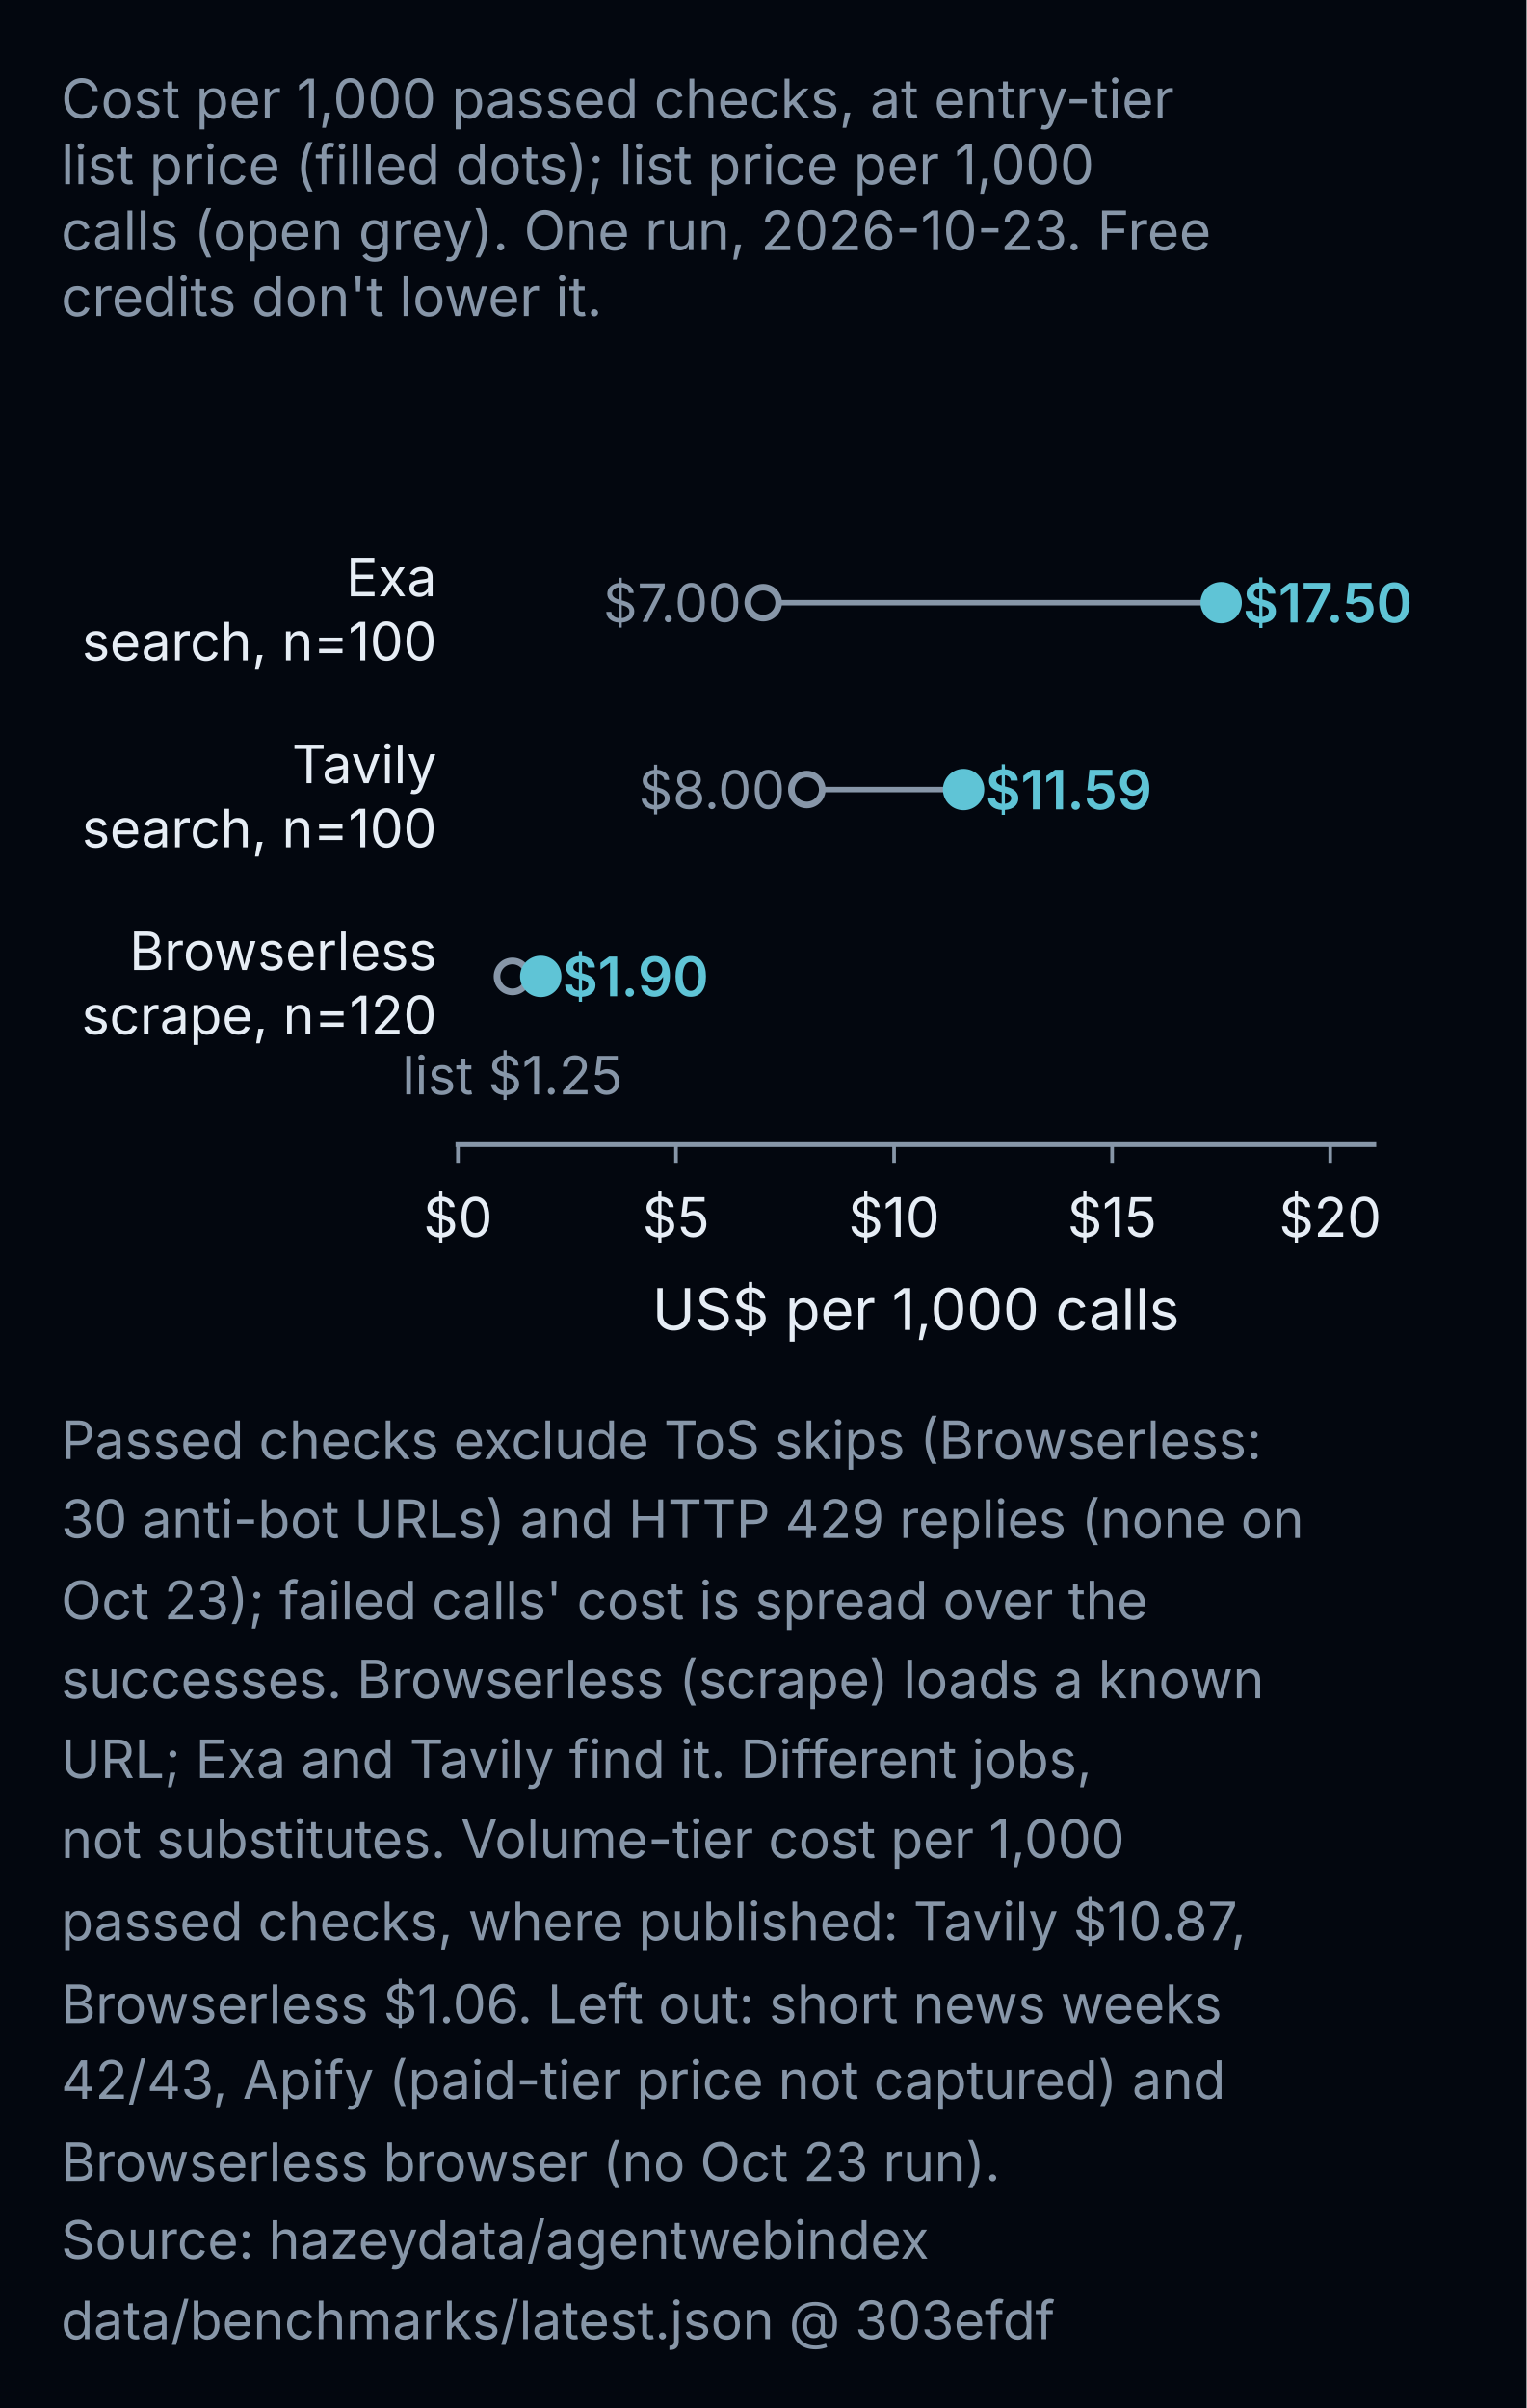
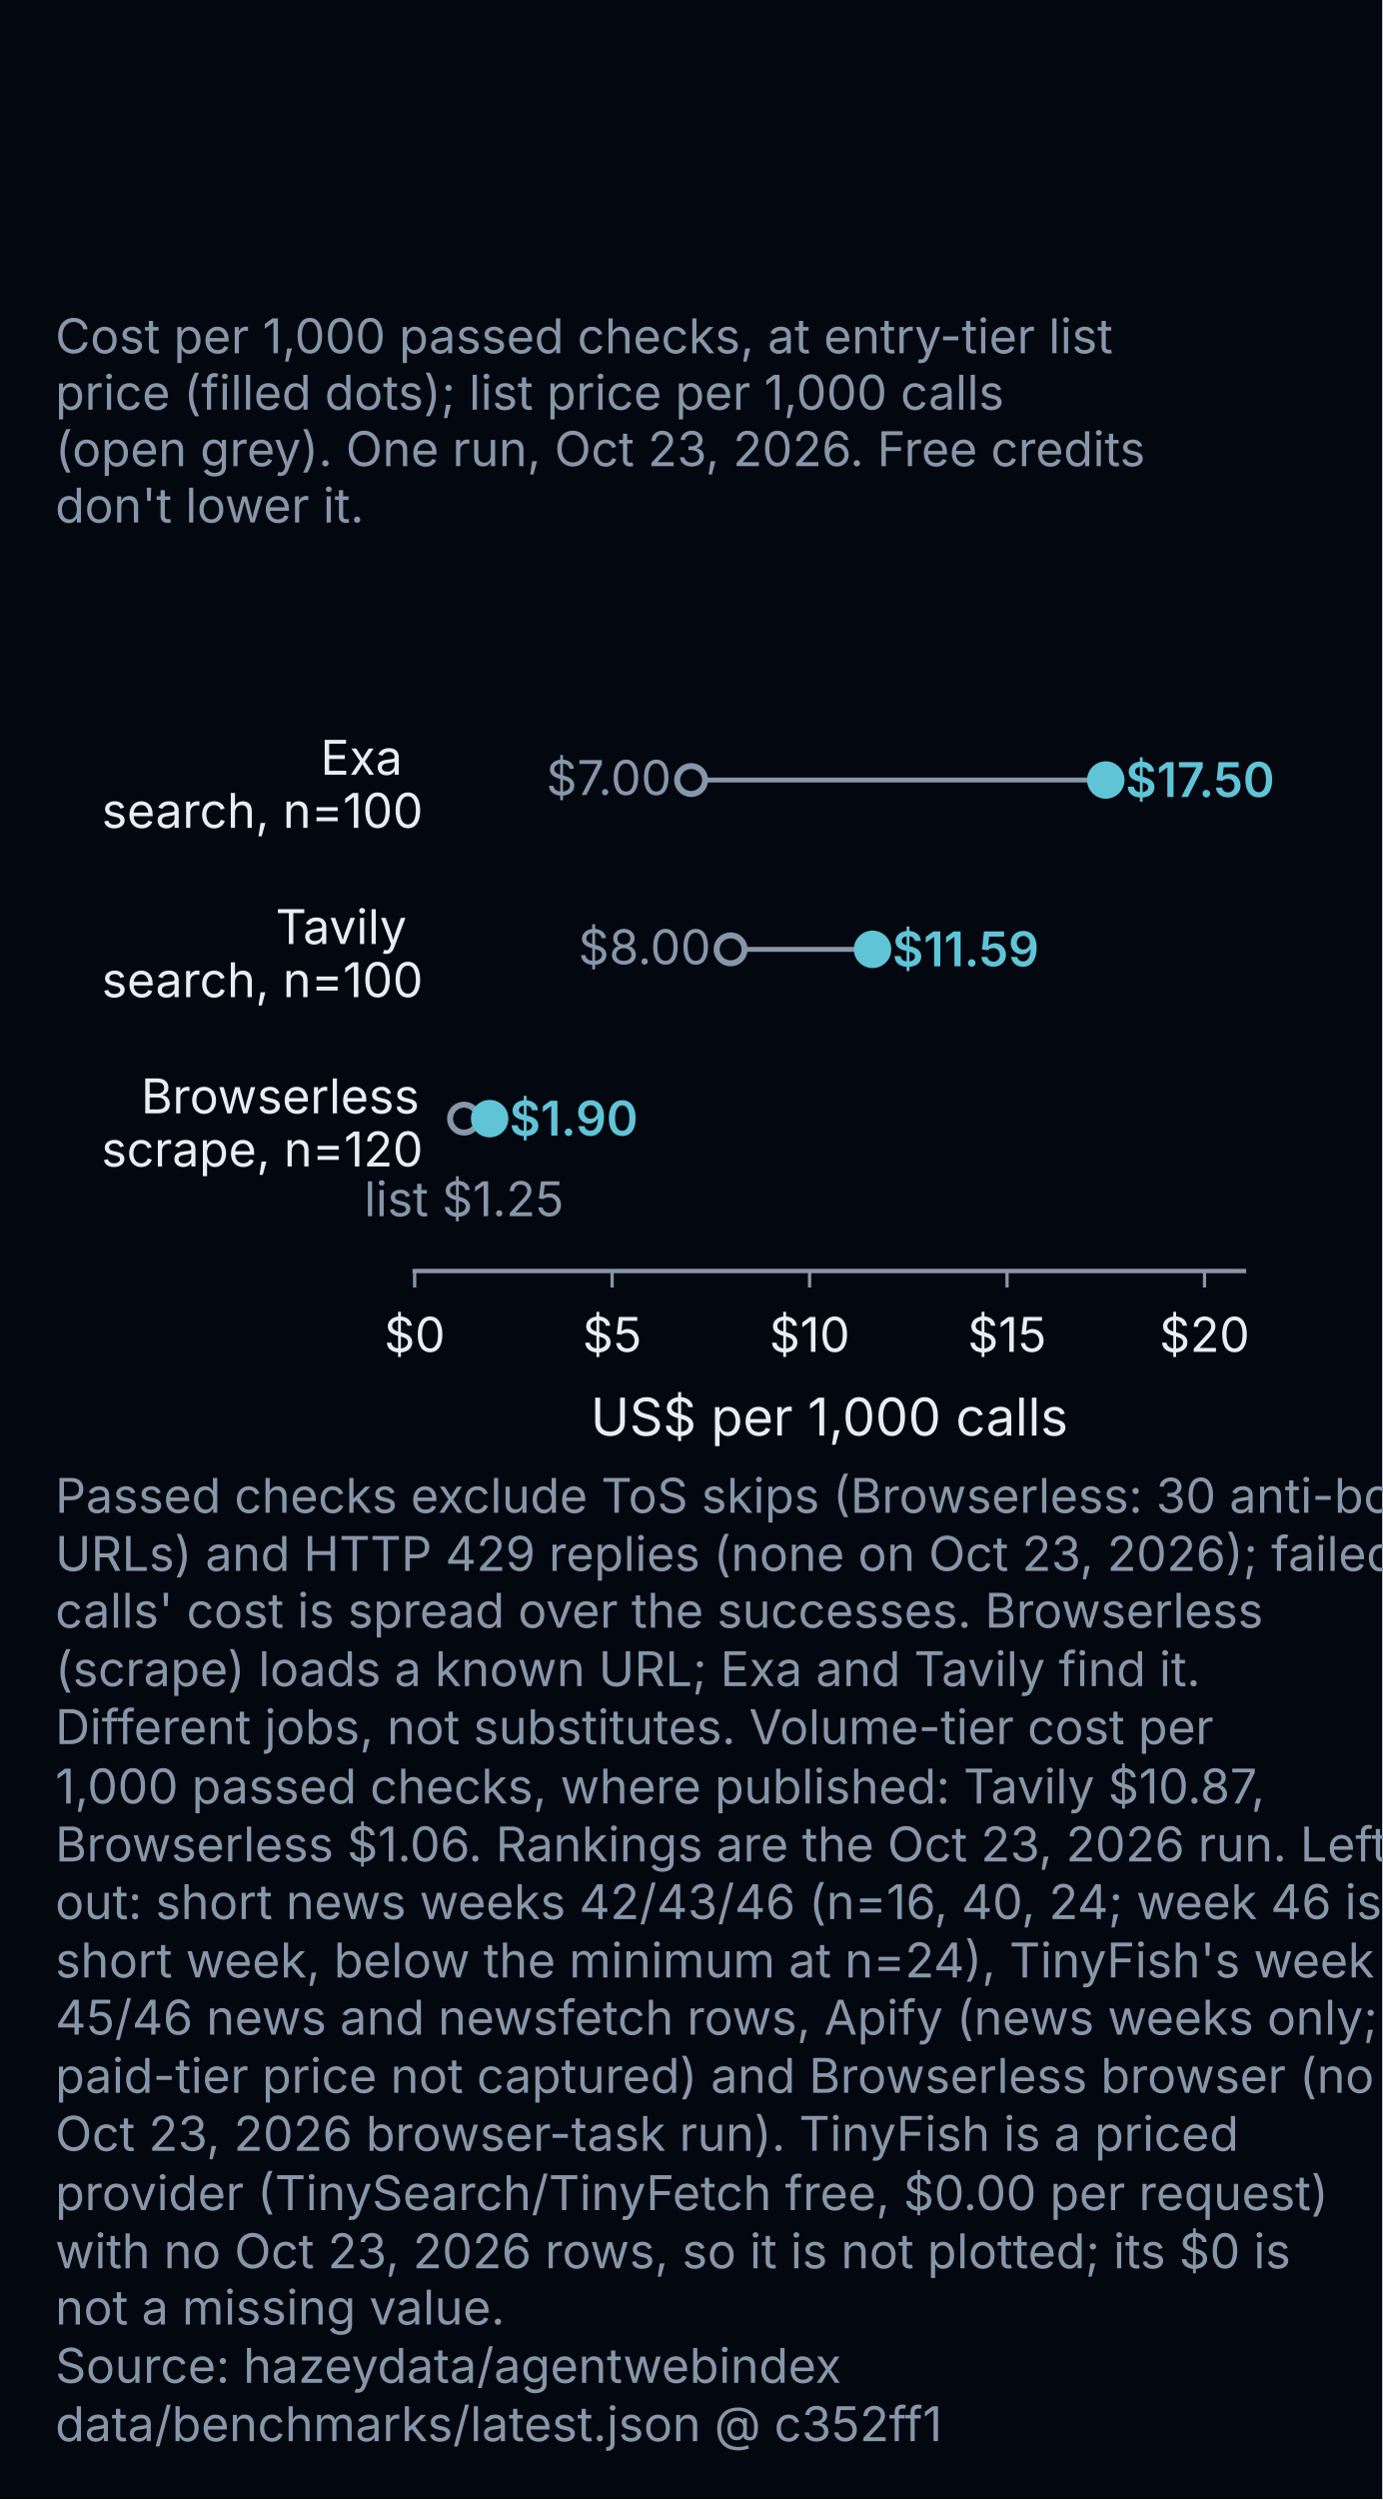
- <svg xmlns="http://www.w3.org/2000/svg" xmlns:xlink="http://www.w3.org/1999/xlink" role="img" aria-label="Exa lists cheaper than Tavily ($7.00 vs $8.00 per 1,000 calls) but costs more per 1,000 passed checks ($17.50 vs $11.59)" width="252pt" height="397.62pt" viewBox="0 0 252 397.62" version="1.1">
+ <svg xmlns="http://www.w3.org/2000/svg" xmlns:xlink="http://www.w3.org/1999/xlink" role="img" aria-label="Exa lists cheaper than Tavily ($7.00 vs $8.00 per 1,000 calls) but costs more per 1,000 passed checks ($17.50 vs $11.59)" width="252pt" height="455.456pt" viewBox="0 0 252 455.456" version="1.1">
  <defs>
    <style type="text/css">*{stroke-linejoin: round; stroke-linecap: butt}</style>
  </defs>
  <g id="figure_1">
    <g id="patch_1">
-       <path d="M 0 397.62  L 252 397.62  L 252 0  L 0 0  z " style="fill: #03070f" />
+       <path d="M 0 455.456  L 252 455.456  L 252 0  L 0 0  z " style="fill: #03070f" />
    </g>
    <g id="axes_1">
      <g id="patch_2">
-         <path d="M 75.6 189  L 226.8 189  L 226.8 81  L 75.6 81  z " style="fill: #03070f" />
+         <path d="M 75.6 231.649  L 226.8 231.649  L 226.8 123.649  L 75.6 123.649  z " style="fill: #03070f" />
      </g>
      <g id="matplotlib.axis_1">
        <g id="xtick_1">
          <g id="line2d_1">
            <defs>
-               <path id="mbfb0be2ba4" d="M 0 0  L 0 3  " style="stroke: #8796a8; stroke-width: 0.6" />
+               <path id="m45a99ba9f4" d="M 0 0  L 0 3  " style="stroke: #8796a8; stroke-width: 0.6" />
            </defs>
            <g>
-               <use xlink:href="#mbfb0be2ba4" x="75.6" y="189" style="fill: #8796a8; stroke: #8796a8; stroke-width: 0.6" />
+               <use xlink:href="#m45a99ba9f4" x="75.6" y="231.649" style="fill: #8796a8; stroke: #8796a8; stroke-width: 0.6" />
            </g>
          </g>
          <g id="text_1">
-             <text style="font-size: 9px; font-family: 'Inter', sans-serif; text-anchor: middle; fill: #e6edf5" x="75.6" y="204.219" transform="rotate(-0 75.6 204.2188)">$0</text>
+             <text style="font-size: 8.75px; font-family: 'Inter', sans-serif; text-anchor: middle; fill: #e6edf5" x="75.6" y="246.383" transform="rotate(-0 75.6 246.3831)">$0</text>
          </g>
        </g>
        <g id="xtick_2">
          <g id="line2d_2">
            <g>
-               <use xlink:href="#mbfb0be2ba4" x="111.6" y="189" style="fill: #8796a8; stroke: #8796a8; stroke-width: 0.6" />
+               <use xlink:href="#m45a99ba9f4" x="111.6" y="231.649" style="fill: #8796a8; stroke: #8796a8; stroke-width: 0.6" />
            </g>
          </g>
          <g id="text_2">
-             <text style="font-size: 9px; font-family: 'Inter', sans-serif; text-anchor: middle; fill: #e6edf5" x="111.6" y="204.219" transform="rotate(-0 111.6 204.2188)">$5</text>
+             <text style="font-size: 8.75px; font-family: 'Inter', sans-serif; text-anchor: middle; fill: #e6edf5" x="111.6" y="246.383" transform="rotate(-0 111.6 246.3831)">$5</text>
          </g>
        </g>
        <g id="xtick_3">
          <g id="line2d_3">
            <g>
-               <use xlink:href="#mbfb0be2ba4" x="147.6" y="189" style="fill: #8796a8; stroke: #8796a8; stroke-width: 0.6" />
+               <use xlink:href="#m45a99ba9f4" x="147.6" y="231.649" style="fill: #8796a8; stroke: #8796a8; stroke-width: 0.6" />
            </g>
          </g>
          <g id="text_3">
-             <text style="font-size: 9px; font-family: 'Inter', sans-serif; text-anchor: middle; fill: #e6edf5" x="147.6" y="204.219" transform="rotate(-0 147.6 204.2188)">$10</text>
+             <text style="font-size: 8.75px; font-family: 'Inter', sans-serif; text-anchor: middle; fill: #e6edf5" x="147.6" y="246.383" transform="rotate(-0 147.6 246.3831)">$10</text>
          </g>
        </g>
        <g id="xtick_4">
          <g id="line2d_4">
            <g>
-               <use xlink:href="#mbfb0be2ba4" x="183.6" y="189" style="fill: #8796a8; stroke: #8796a8; stroke-width: 0.6" />
+               <use xlink:href="#m45a99ba9f4" x="183.6" y="231.649" style="fill: #8796a8; stroke: #8796a8; stroke-width: 0.6" />
            </g>
          </g>
          <g id="text_4">
-             <text style="font-size: 9px; font-family: 'Inter', sans-serif; text-anchor: middle; fill: #e6edf5" x="183.6" y="204.219" transform="rotate(-0 183.6 204.2188)">$15</text>
+             <text style="font-size: 8.75px; font-family: 'Inter', sans-serif; text-anchor: middle; fill: #e6edf5" x="183.6" y="246.383" transform="rotate(-0 183.6 246.3831)">$15</text>
          </g>
        </g>
        <g id="xtick_5">
          <g id="line2d_5">
            <g>
-               <use xlink:href="#mbfb0be2ba4" x="219.6" y="189" style="fill: #8796a8; stroke: #8796a8; stroke-width: 0.6" />
+               <use xlink:href="#m45a99ba9f4" x="219.6" y="231.649" style="fill: #8796a8; stroke: #8796a8; stroke-width: 0.6" />
            </g>
          </g>
          <g id="text_5">
-             <text style="font-size: 9px; font-family: 'Inter', sans-serif; text-anchor: middle; fill: #e6edf5" x="219.6" y="204.219" transform="rotate(-0 219.6 204.2188)">$20</text>
+             <text style="font-size: 8.75px; font-family: 'Inter', sans-serif; text-anchor: middle; fill: #e6edf5" x="219.6" y="246.383" transform="rotate(-0 219.6 246.3831)">$20</text>
          </g>
        </g>
        <g id="text_6">
-           <text style="font-size: 9.5px; font-family: 'Inter', sans-serif; text-anchor: middle; fill: #e6edf5" x="151.2" y="219.593" transform="rotate(-0 151.2 219.5928)">US$ per 1,000 calls</text>
+           <text style="font-size: 9.5px; font-family: 'Inter', sans-serif; text-anchor: middle; fill: #e6edf5" x="151.2" y="261.637" transform="rotate(-0 151.2 261.6365)">US$ per 1,000 calls</text>
        </g>
      </g>
      <g id="matplotlib.axis_2">
        <g id="ytick_1">
          <g id="line2d_6" />
          <g id="text_7">
-             <text style="font-size: 8.75px; font-family: 'Inter', sans-serif; fill: #e6edf5" transform="translate(21.36914 160.1733)">Browserless</text>
-             <text style="font-size: 8.75px; font-family: 'Inter', sans-serif; fill: #e6edf5" transform="translate(13.46133 170.7604)">scrape, n=120</text>
+             <text style="font-size: 8.75px; font-family: 'Inter', sans-serif; fill: #e6edf5" transform="translate(25.7175 202.9125)">Browserless</text>
+             <text style="font-size: 8.75px; font-family: 'Inter', sans-serif; fill: #e6edf5" transform="translate(18.4875 212.5922)">scrape, n=120</text>
          </g>
        </g>
        <g id="ytick_2">
          <g id="line2d_7" />
          <g id="text_8">
-             <text style="font-size: 8.75px; font-family: 'Inter', sans-serif; fill: #e6edf5" transform="translate(48.19199 129.3161)">Tavily</text>
-             <text style="font-size: 8.75px; font-family: 'Inter', sans-serif; fill: #e6edf5" transform="translate(13.52012 139.9033)">search, n=100</text>
+             <text style="font-size: 8.75px; font-family: 'Inter', sans-serif; fill: #e6edf5" transform="translate(50.24125 172.0553)">Tavily</text>
+             <text style="font-size: 8.75px; font-family: 'Inter', sans-serif; fill: #e6edf5" transform="translate(18.54125 181.735)">search, n=100</text>
          </g>
        </g>
        <g id="ytick_3">
          <g id="line2d_8" />
          <g id="text_9">
-             <text style="font-size: 8.75px; font-family: 'Inter', sans-serif; fill: #e6edf5" transform="translate(57.14981 98.45899)">Exa</text>
-             <text style="font-size: 8.75px; font-family: 'Inter', sans-serif; fill: #e6edf5" transform="translate(13.52012 109.0461)">search, n=100</text>
+             <text style="font-size: 8.75px; font-family: 'Inter', sans-serif; fill: #e6edf5" transform="translate(58.43125 141.1982)">Exa</text>
+             <text style="font-size: 8.75px; font-family: 'Inter', sans-serif; fill: #e6edf5" transform="translate(18.54125 150.8779)">search, n=100</text>
          </g>
        </g>
      </g>
      <g id="line2d_9">
-         <path d="M 126 99.514  L 201.6 99.514  " clip-path="url(#p700b163b74)" style="fill: none; stroke: #8796a8; stroke-width: 0.9; stroke-linecap: round" />
+         <path d="M 126 142.163  L 201.6 142.163  " clip-path="url(#pfe4960dea6)" style="fill: none; stroke: #8796a8; stroke-width: 0.9; stroke-linecap: round" />
      </g>
      <g id="line2d_10">
-         <path d="M 133.2 130.371  L 159.078 130.371  " clip-path="url(#p700b163b74)" style="fill: none; stroke: #8796a8; stroke-width: 0.9; stroke-linecap: round" />
+         <path d="M 133.2 173.02  L 159.078 173.02  " clip-path="url(#pfe4960dea6)" style="fill: none; stroke: #8796a8; stroke-width: 0.9; stroke-linecap: round" />
      </g>
      <g id="line2d_11">
-         <path d="M 84.6 161.229  L 89.271 161.229  " clip-path="url(#p700b163b74)" style="fill: none; stroke: #8796a8; stroke-width: 0.9; stroke-linecap: round" />
+         <path d="M 84.6 203.877  L 89.271 203.877  " clip-path="url(#pfe4960dea6)" style="fill: none; stroke: #8796a8; stroke-width: 0.9; stroke-linecap: round" />
      </g>
      <g id="patch_3">
-         <path d="M 75.6 189  L 226.8 189  " style="fill: none; stroke: #8796a8; stroke-width: 0.8; stroke-linejoin: miter; stroke-linecap: square" />
+         <path d="M 75.6 231.649  L 226.8 231.649  " style="fill: none; stroke: #8796a8; stroke-width: 0.8; stroke-linejoin: miter; stroke-linecap: square" />
      </g>
      <g id="PathCollection_1">
        <defs>
-           <path id="m51273ca6e9" d="M 0 2.55  C 0.676 2.55 1.325 2.281 1.803 1.803  C 2.281 1.325 2.55 0.676 2.55 0  C 2.55 -0.676 2.281 -1.325 1.803 -1.803  C 1.325 -2.281 0.676 -2.55 0 -2.55  C -0.676 -2.55 -1.325 -2.281 -1.803 -1.803  C -2.281 -1.325 -2.55 -0.676 -2.55 0  C -2.55 0.676 -2.281 1.325 -1.803 1.803  C -1.325 2.281 -0.676 2.55 0 2.55  z " style="stroke: #8796a8; stroke-width: 1.1" />
+           <path id="m957664bf92" d="M 0 2.55  C 0.676 2.55 1.325 2.281 1.803 1.803  C 2.281 1.325 2.55 0.676 2.55 0  C 2.55 -0.676 2.281 -1.325 1.803 -1.803  C 1.325 -2.281 0.676 -2.55 0 -2.55  C -0.676 -2.55 -1.325 -2.281 -1.803 -1.803  C -2.281 -1.325 -2.55 -0.676 -2.55 0  C -2.55 0.676 -2.281 1.325 -1.803 1.803  C -1.325 2.281 -0.676 2.55 0 2.55  z " style="stroke: #8796a8; stroke-width: 1.1" />
        </defs>
-         <g clip-path="url(#p700b163b74)">
-           <use xlink:href="#m51273ca6e9" x="126" y="99.514" style="fill: #03070f; stroke: #8796a8; stroke-width: 1.1" />
+         <g clip-path="url(#pfe4960dea6)">
+           <use xlink:href="#m957664bf92" x="126" y="142.163" style="fill: #03070f; stroke: #8796a8; stroke-width: 1.1" />
        </g>
      </g>
      <g id="text_10">
-         <text style="font-weight: 600; font-size: 9px; font-family: 'Inter', sans-serif; text-anchor: start; fill: #5fc4d6" x="205.2" y="102.788" transform="rotate(-0 205.2 102.7882)">$17.50</text>
+         <text style="font-weight: 600; font-size: 8.75px; font-family: 'Inter', sans-serif; text-anchor: start; fill: #5fc4d6" x="205.2" y="145.255" transform="rotate(-0 205.2 145.2551)">$17.50</text>
      </g>
      <g id="text_11">
-         <text style="font-size: 8.75px; font-family: 'Inter', sans-serif; text-anchor: end; fill: #8796a8" x="122.4" y="102.697" transform="rotate(-0 122.4 102.6973)">$7.00</text>
+         <text style="font-size: 8.75px; font-family: 'Inter', sans-serif; text-anchor: end; fill: #8796a8" x="122.4" y="144.891" transform="rotate(-0 122.4 144.8913)">$7.00</text>
      </g>
      <g id="PathCollection_2">
-         <g clip-path="url(#p700b163b74)">
-           <use xlink:href="#m51273ca6e9" x="133.2" y="130.371" style="fill: #03070f; stroke: #8796a8; stroke-width: 1.1" />
+         <g clip-path="url(#pfe4960dea6)">
+           <use xlink:href="#m957664bf92" x="133.2" y="173.02" style="fill: #03070f; stroke: #8796a8; stroke-width: 1.1" />
        </g>
      </g>
      <g id="text_12">
-         <text style="font-weight: 600; font-size: 9px; font-family: 'Inter', sans-serif; text-anchor: start; fill: #5fc4d6" x="162.678" y="133.645" transform="rotate(-0 162.6783 133.6454)">$11.59</text>
+         <text style="font-weight: 600; font-size: 8.75px; font-family: 'Inter', sans-serif; text-anchor: start; fill: #5fc4d6" x="162.678" y="176.112" transform="rotate(-0 162.6783 176.1122)">$11.59</text>
      </g>
      <g id="text_13">
-         <text style="font-size: 8.75px; font-family: 'Inter', sans-serif; text-anchor: end; fill: #8796a8" x="129.6" y="133.554" transform="rotate(-0 129.6 133.5544)">$8.00</text>
+         <text style="font-size: 8.75px; font-family: 'Inter', sans-serif; text-anchor: end; fill: #8796a8" x="129.6" y="175.748" transform="rotate(-0 129.6 175.7484)">$8.00</text>
      </g>
      <g id="PathCollection_3">
-         <g clip-path="url(#p700b163b74)">
-           <use xlink:href="#m51273ca6e9" x="84.6" y="161.229" style="fill: #03070f; stroke: #8796a8; stroke-width: 1.1" />
+         <g clip-path="url(#pfe4960dea6)">
+           <use xlink:href="#m957664bf92" x="84.6" y="203.877" style="fill: #03070f; stroke: #8796a8; stroke-width: 1.1" />
        </g>
      </g>
      <g id="text_14">
-         <text style="font-weight: 600; font-size: 9px; font-family: 'Inter', sans-serif; text-anchor: start; fill: #5fc4d6" x="92.871" y="164.502" transform="rotate(-0 92.87089 164.5025)">$1.90</text>
+         <text style="font-weight: 600; font-size: 8.75px; font-family: 'Inter', sans-serif; text-anchor: start; fill: #5fc4d6" x="92.871" y="206.969" transform="rotate(-0 92.87089 206.9694)">$1.90</text>
      </g>
      <g id="text_15">
-         <text style="font-size: 8.75px; font-family: 'Inter', sans-serif; text-anchor: middle; fill: #8796a8" x="84.6" y="180.705" transform="rotate(-0 84.6 180.7051)">list $1.25</text>
+         <text style="font-size: 8.75px; font-family: 'Inter', sans-serif; text-anchor: middle; fill: #8796a8" x="84.6" y="221.659" transform="rotate(-0 84.6 221.6586)">list $1.25</text>
      </g>
      <g id="PathCollection_4">
        <defs>
-           <path id="m079cebc8f1" d="M 0 2.915  C 0.773 2.915 1.515 2.608 2.062 2.062  C 2.608 1.515 2.915 0.773 2.915 0  C 2.915 -0.773 2.608 -1.515 2.062 -2.062  C 1.515 -2.608 0.773 -2.915 0 -2.915  C -0.773 -2.915 -1.515 -2.608 -2.062 -2.062  C -2.608 -1.515 -2.915 -0.773 -2.915 0  C -2.915 0.773 -2.608 1.515 -2.062 2.062  C -1.515 2.608 -0.773 2.915 0 2.915  z " style="stroke: #5fc4d6" />
+           <path id="maf3d7648ae" d="M 0 2.915  C 0.773 2.915 1.515 2.608 2.062 2.062  C 2.608 1.515 2.915 0.773 2.915 0  C 2.915 -0.773 2.608 -1.515 2.062 -2.062  C 1.515 -2.608 0.773 -2.915 0 -2.915  C -0.773 -2.915 -1.515 -2.608 -2.062 -2.062  C -2.608 -1.515 -2.915 -0.773 -2.915 0  C -2.915 0.773 -2.608 1.515 -2.062 2.062  C -1.515 2.608 -0.773 2.915 0 2.915  z " style="stroke: #5fc4d6" />
        </defs>
-         <g clip-path="url(#p700b163b74)">
-           <use xlink:href="#m079cebc8f1" x="201.6" y="99.514" style="fill: #5fc4d6; stroke: #5fc4d6" />
+         <g clip-path="url(#pfe4960dea6)">
+           <use xlink:href="#maf3d7648ae" x="201.6" y="142.163" style="fill: #5fc4d6; stroke: #5fc4d6" />
        </g>
      </g>
      <g id="PathCollection_5">
-         <g clip-path="url(#p700b163b74)">
-           <use xlink:href="#m079cebc8f1" x="159.078" y="130.371" style="fill: #5fc4d6; stroke: #5fc4d6" />
+         <g clip-path="url(#pfe4960dea6)">
+           <use xlink:href="#maf3d7648ae" x="159.078" y="173.02" style="fill: #5fc4d6; stroke: #5fc4d6" />
        </g>
      </g>
      <g id="PathCollection_6">
-         <g clip-path="url(#p700b163b74)">
-           <use xlink:href="#m079cebc8f1" x="89.271" y="161.229" style="fill: #5fc4d6; stroke: #5fc4d6" />
+         <g clip-path="url(#pfe4960dea6)">
+           <use xlink:href="#maf3d7648ae" x="89.271" y="203.877" style="fill: #5fc4d6; stroke: #5fc4d6" />
        </g>
      </g>
    </g>
-     <g id="text_16">
-       <text style="font-size: 9px; font-family: 'Inter', sans-serif; fill: #8796a8" transform="translate(10.08 19.51875)">Cost per 1,000 passed checks, at entry-tier</text>
-       <text style="font-size: 9px; font-family: 'Inter', sans-serif; fill: #8796a8" transform="translate(10.08 30.4084)">list price (filled dots); list price per 1,000</text>
-       <text style="font-size: 9px; font-family: 'Inter', sans-serif; fill: #8796a8" transform="translate(10.08 41.29805)">calls (open grey). One run, 2026-10-23. Free</text>
-       <text style="font-size: 9px; font-family: 'Inter', sans-serif; fill: #8796a8" transform="translate(10.08 52.18769)">credits don't lower it.</text>
+     <g id="text_17">
+       <text style="font-size: 8.75px; font-family: 'Inter', sans-serif; fill: #8796a8" transform="translate(10.08 64.38313)">Cost per 1,000 passed checks, at entry-tier list</text>
+       <text style="font-size: 8.75px; font-family: 'Inter', sans-serif; fill: #8796a8" transform="translate(10.08 74.66779)">price (filled dots); list price per 1,000 calls</text>
+       <text style="font-size: 8.75px; font-family: 'Inter', sans-serif; fill: #8796a8" transform="translate(10.08 84.95246)">(open grey). One run, Oct 23, 2026. Free credits</text>
+       <text style="font-size: 8.75px; font-family: 'Inter', sans-serif; fill: #8796a8" transform="translate(10.08 95.23713)">don't lower it.</text>
    </g>
-     <g id="text_17">
-       <text style="font-size: 8.75px; font-family: 'Inter', sans-serif; fill: #8796a8" transform="translate(10.08 240.9154)">Passed checks exclude ToS skips (Browserless:</text>
-       <text style="font-size: 8.75px; font-family: 'Inter', sans-serif; fill: #8796a8" transform="translate(10.08 253.9484)">30 anti-bot URLs) and HTTP 429 replies (none on</text>
-       <text style="font-size: 8.75px; font-family: 'Inter', sans-serif; fill: #8796a8" transform="translate(10.08 267.3833)">Oct 23); failed calls' cost is spread over the</text>
-       <text style="font-size: 8.75px; font-family: 'Inter', sans-serif; fill: #8796a8" transform="translate(10.08 280.4163)">successes. Browserless (scrape) loads a known</text>
-       <text style="font-size: 8.75px; font-family: 'Inter', sans-serif; fill: #8796a8" transform="translate(10.08 293.588)">URL; Exa and Tavily find it. Different jobs,</text>
-       <text style="font-size: 8.75px; font-family: 'Inter', sans-serif; fill: #8796a8" transform="translate(10.08 306.794)">not substitutes. Volume-tier cost per 1,000</text>
-       <text style="font-size: 8.75px; font-family: 'Inter', sans-serif; fill: #8796a8" transform="translate(10.08 320.3724)">passed checks, where published: Tavily $10.87,</text>
-       <text style="font-size: 8.75px; font-family: 'Inter', sans-serif; fill: #8796a8" transform="translate(10.08 334.0507)">Browserless $1.06. Left out: short news weeks</text>
-       <text style="font-size: 8.75px; font-family: 'Inter', sans-serif; fill: #8796a8" transform="translate(10.08 346.569)">42/43, Apify (paid-tier price not captured) and</text>
-       <text style="font-size: 8.75px; font-family: 'Inter', sans-serif; fill: #8796a8" transform="translate(10.08 360.1167)">Browserless browser (no Oct 23 run).</text>
-       <text style="font-size: 8.75px; font-family: 'Inter', sans-serif; fill: #8796a8" transform="translate(10.08 372.9576)">Source: hazeydata/agentwebindex</text>
-       <text style="font-size: 8.75px; font-family: 'Inter', sans-serif; fill: #8796a8" transform="translate(10.08 386.2428)">data/benchmarks/latest.json @ 303efdf</text>
+     <g id="text_18">
+       <text style="font-size: 8.75px; font-family: 'Inter', sans-serif; fill: #8796a8" transform="translate(10.08 275.7168)">Passed checks exclude ToS skips (Browserless: 30 anti-bot</text>
+       <text style="font-size: 8.75px; font-family: 'Inter', sans-serif; fill: #8796a8" transform="translate(10.08 286.304)">URLs) and HTTP 429 replies (none on Oct 23, 2026); failed</text>
+       <text style="font-size: 8.75px; font-family: 'Inter', sans-serif; fill: #8796a8" transform="translate(10.08 296.6582)">calls' cost is spread over the successes. Browserless</text>
+       <text style="font-size: 8.75px; font-family: 'Inter', sans-serif; fill: #8796a8" transform="translate(10.08 307.3038)">(scrape) loads a known URL; Exa and Tavily find it.</text>
+       <text style="font-size: 8.75px; font-family: 'Inter', sans-serif; fill: #8796a8" transform="translate(10.08 317.8686)">Different jobs, not substitutes. Volume-tier cost per</text>
+       <text style="font-size: 8.75px; font-family: 'Inter', sans-serif; fill: #8796a8" transform="translate(10.08 328.6953)">1,000 passed checks, where published: Tavily $10.87,</text>
+       <text style="font-size: 8.75px; font-family: 'Inter', sans-serif; fill: #8796a8" transform="translate(10.08 339.2551)">Browserless $1.06. Rankings are the Oct 23, 2026 run. Left</text>
+       <text style="font-size: 8.75px; font-family: 'Inter', sans-serif; fill: #8796a8" transform="translate(10.08 349.7668)">out: short news weeks 42/43/46 (n=16, 40, 24; week 46 is a</text>
+       <text style="font-size: 8.75px; font-family: 'Inter', sans-serif; fill: #8796a8" transform="translate(10.08 360.4004)">short week, below the minimum at n=24), TinyFish's week</text>
+       <text style="font-size: 8.75px; font-family: 'Inter', sans-serif; fill: #8796a8" transform="translate(10.08 370.8268)">45/46 news and newsfetch rows, Apify (news weeks only;</text>
+       <text style="font-size: 8.75px; font-family: 'Inter', sans-serif; fill: #8796a8" transform="translate(10.08 381.4276)">paid-tier price not captured) and Browserless browser (no</text>
+       <text style="font-size: 8.75px; font-family: 'Inter', sans-serif; fill: #8796a8" transform="translate(10.08 392.0011)">Oct 23, 2026 browser-task run). TinyFish is a priced</text>
+       <text style="font-size: 8.75px; font-family: 'Inter', sans-serif; fill: #8796a8" transform="translate(10.08 402.8054)">provider (TinySearch/TinyFetch free, $0.00 per request)</text>
+       <text style="font-size: 8.75px; font-family: 'Inter', sans-serif; fill: #8796a8" transform="translate(10.08 413.4062)">with no Oct 23, 2026 rows, so it is not plotted; its $0 is</text>
+       <text style="font-size: 8.75px; font-family: 'Inter', sans-serif; fill: #8796a8" transform="translate(10.08 423.663)">not a missing value.</text>
+       <text style="font-size: 8.75px; font-family: 'Inter', sans-serif; fill: #8796a8" transform="translate(10.08 434.2863)">Source: hazeydata/agentwebindex</text>
+       <text style="font-size: 8.75px; font-family: 'Inter', sans-serif; fill: #8796a8" transform="translate(10.08 444.9145)">data/benchmarks/latest.json @ c352ff1</text>
    </g>
  </g>
  <defs>
-     <clipPath id="p700b163b74">
-       <rect x="75.6" y="81" width="151.2" height="108" />
+     <clipPath id="pfe4960dea6">
+       <rect x="75.6" y="123.649" width="151.2" height="108" />
    </clipPath>
  </defs>
</svg>
